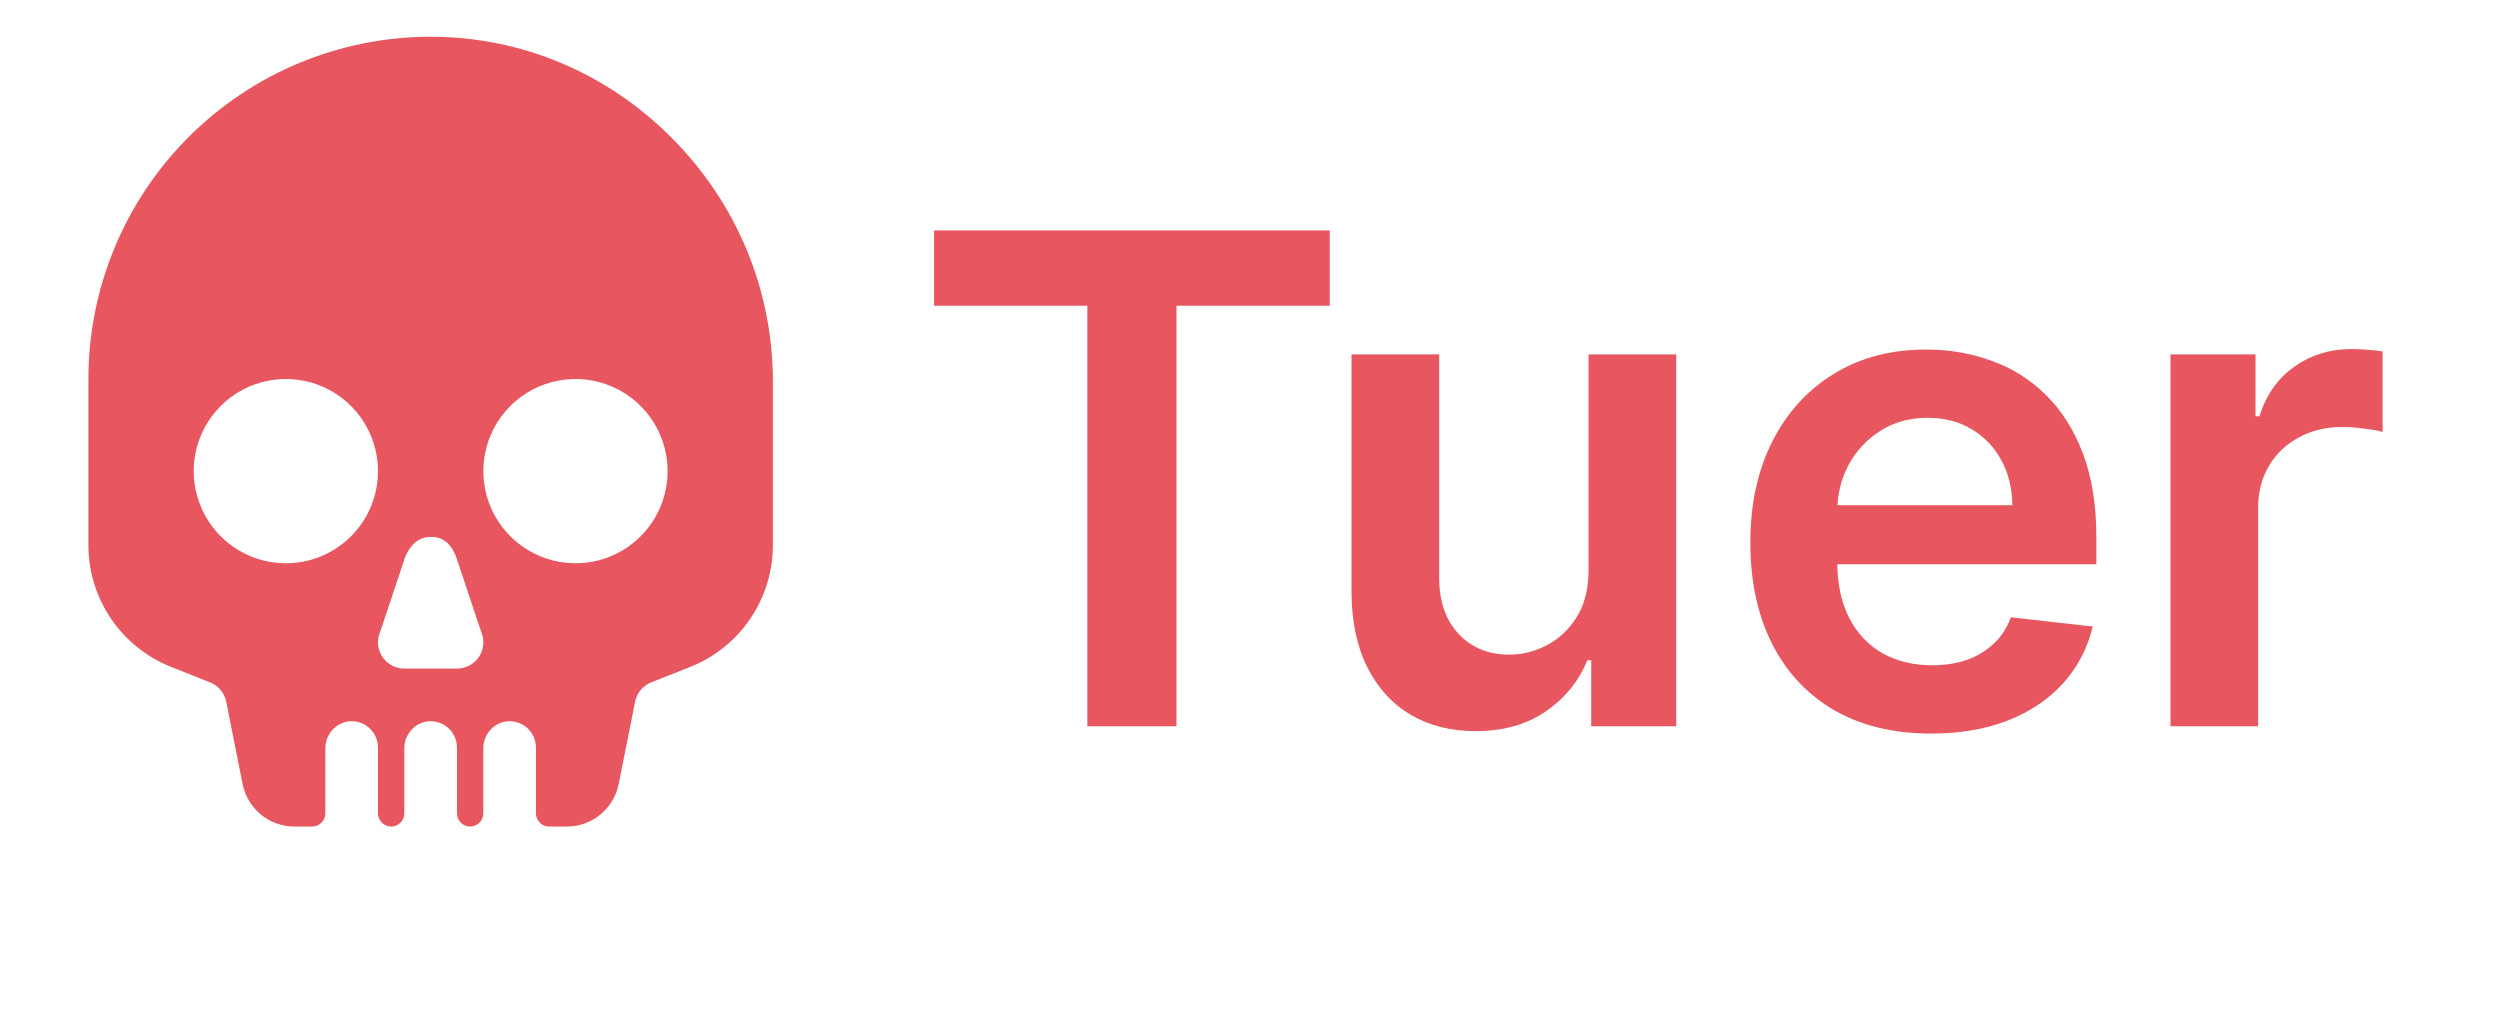
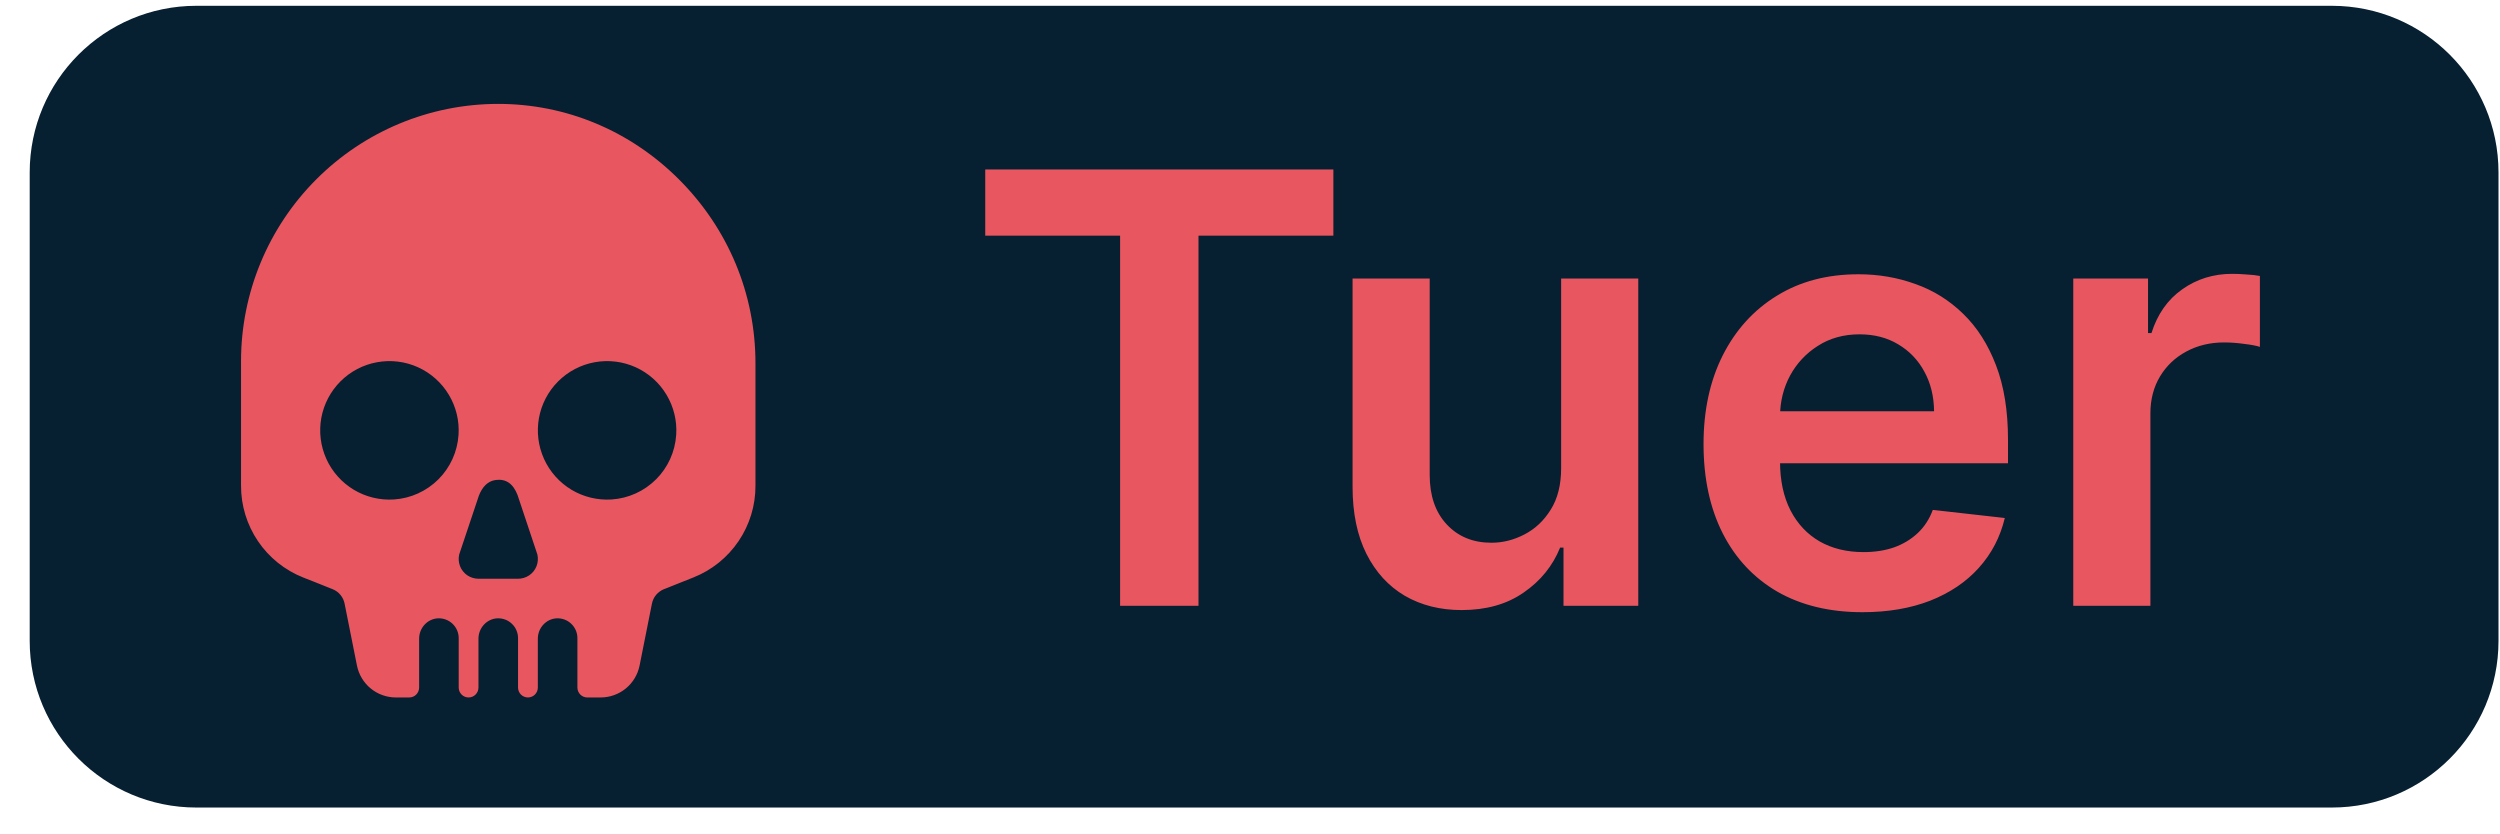
- <svg xmlns="http://www.w3.org/2000/svg" width="66" height="27" viewBox="0 0 66 27" fill="none">
-   <path d="M24.66 8.071V6.083H35.105V8.071H31.059V19.174H28.706V8.071H24.66ZM41.938 15.044V9.356H44.252V19.174H42.008V17.429H41.906C41.684 17.978 41.32 18.428 40.813 18.777C40.31 19.127 39.69 19.302 38.953 19.302C38.309 19.302 37.74 19.159 37.246 18.873C36.756 18.584 36.373 18.164 36.096 17.614C35.819 17.06 35.68 16.391 35.68 15.607V9.356H37.994V15.249C37.994 15.871 38.164 16.366 38.505 16.732C38.846 17.098 39.294 17.282 39.848 17.282C40.189 17.282 40.519 17.199 40.839 17.032C41.158 16.866 41.42 16.619 41.625 16.291C41.834 15.959 41.938 15.543 41.938 15.044ZM50.978 19.366C49.993 19.366 49.143 19.161 48.428 18.752C47.716 18.338 47.168 17.755 46.785 17C46.401 16.242 46.209 15.349 46.209 14.322C46.209 13.312 46.401 12.426 46.785 11.663C47.172 10.896 47.714 10.299 48.408 9.873C49.103 9.443 49.919 9.228 50.856 9.228C51.462 9.228 52.033 9.326 52.569 9.522C53.111 9.713 53.588 10.012 54.001 10.417C54.419 10.821 54.747 11.337 54.986 11.963C55.224 12.586 55.344 13.327 55.344 14.188V14.897H47.296V13.338H53.126C53.121 12.895 53.026 12.5 52.838 12.155C52.651 11.806 52.388 11.531 52.052 11.331C51.719 11.13 51.332 11.03 50.888 11.03C50.415 11.03 50 11.145 49.642 11.375C49.284 11.601 49.005 11.9 48.805 12.27C48.609 12.637 48.508 13.04 48.504 13.478V14.84C48.504 15.411 48.609 15.901 48.817 16.31C49.026 16.715 49.318 17.026 49.693 17.243C50.068 17.456 50.507 17.563 51.01 17.563C51.346 17.563 51.651 17.516 51.924 17.422C52.197 17.324 52.433 17.181 52.633 16.994C52.834 16.806 52.985 16.574 53.087 16.297L55.248 16.54C55.111 17.111 54.852 17.61 54.468 18.036C54.089 18.458 53.603 18.786 53.011 19.02C52.418 19.25 51.741 19.366 50.978 19.366ZM57.301 19.174V9.356H59.545V10.992H59.647C59.826 10.425 60.133 9.988 60.568 9.682C61.007 9.37 61.507 9.215 62.07 9.215C62.197 9.215 62.34 9.221 62.498 9.234C62.66 9.243 62.794 9.258 62.901 9.279V11.407C62.803 11.373 62.647 11.343 62.434 11.318C62.225 11.288 62.023 11.273 61.827 11.273C61.405 11.273 61.026 11.365 60.689 11.548C60.357 11.727 60.094 11.976 59.903 12.296C59.711 12.616 59.615 12.984 59.615 13.402V19.174H57.301Z" fill="#E85660" />
-   <path d="M17.711 3.617C16 1.91 13.749 0.97 11.369 0.97H11.353C8.96 0.975 6.666 1.928 4.975 3.622C3.284 5.316 2.334 7.612 2.334 10.005V14.378C2.331 15.074 2.538 15.754 2.928 16.33C3.318 16.906 3.872 17.351 4.519 17.607L5.548 18.016C5.656 18.059 5.751 18.128 5.825 18.217C5.899 18.306 5.95 18.412 5.972 18.525L6.406 20.703C6.47 21.018 6.64 21.301 6.889 21.505C7.137 21.708 7.448 21.82 7.769 21.821H8.242C8.334 21.821 8.422 21.784 8.487 21.719C8.552 21.654 8.589 21.565 8.589 21.473V19.755C8.589 19.381 8.877 19.06 9.251 19.041C9.345 19.037 9.439 19.052 9.527 19.084C9.615 19.117 9.695 19.168 9.764 19.233C9.832 19.297 9.886 19.375 9.923 19.462C9.96 19.548 9.979 19.642 9.979 19.736V21.473C9.979 21.565 10.016 21.654 10.081 21.719C10.146 21.784 10.235 21.821 10.327 21.821C10.419 21.821 10.507 21.784 10.572 21.719C10.637 21.654 10.674 21.565 10.674 21.473V19.755C10.674 19.381 10.962 19.06 11.336 19.041C11.43 19.037 11.524 19.052 11.612 19.084C11.7 19.117 11.78 19.168 11.849 19.233C11.917 19.297 11.971 19.375 12.008 19.462C12.045 19.548 12.064 19.642 12.064 19.736V21.473C12.064 21.565 12.101 21.654 12.166 21.719C12.231 21.784 12.319 21.821 12.412 21.821C12.504 21.821 12.592 21.784 12.657 21.719C12.723 21.654 12.759 21.565 12.759 21.473V19.755C12.759 19.381 13.047 19.06 13.421 19.041C13.515 19.037 13.609 19.052 13.697 19.084C13.785 19.117 13.866 19.168 13.934 19.233C14.002 19.297 14.056 19.375 14.093 19.462C14.13 19.548 14.149 19.642 14.149 19.736V21.473C14.149 21.565 14.186 21.654 14.251 21.719C14.316 21.784 14.405 21.821 14.497 21.821H14.969C15.29 21.82 15.601 21.708 15.85 21.505C16.098 21.301 16.269 21.018 16.332 20.703L16.767 18.525C16.789 18.412 16.84 18.306 16.914 18.217C16.988 18.128 17.083 18.059 17.19 18.016L18.22 17.607C18.866 17.351 19.421 16.906 19.81 16.33C20.2 15.754 20.407 15.074 20.404 14.378V10.078C20.404 7.645 19.449 5.352 17.711 3.617ZM7.706 14.865C7.212 14.898 6.72 14.779 6.296 14.524C5.872 14.27 5.535 13.892 5.331 13.442C5.127 12.991 5.065 12.489 5.153 12.002C5.242 11.516 5.477 11.068 5.827 10.718C6.176 10.368 6.624 10.133 7.111 10.045C7.598 9.956 8.1 10.018 8.55 10.222C9.001 10.426 9.379 10.763 9.633 11.187C9.887 11.612 10.006 12.103 9.974 12.597C9.935 13.186 9.684 13.741 9.267 14.158C8.849 14.575 8.294 14.827 7.706 14.865ZM12.455 17.531C12.336 17.611 12.195 17.652 12.051 17.651H10.687C10.544 17.652 10.403 17.611 10.284 17.531C10.168 17.452 10.078 17.34 10.027 17.209C9.975 17.078 9.965 16.934 9.997 16.797L10.688 14.729C10.804 14.436 10.989 14.219 11.282 14.181C11.641 14.138 11.89 14.306 12.047 14.712L12.742 16.797C12.774 16.934 12.764 17.078 12.713 17.209C12.662 17.34 12.572 17.452 12.455 17.531ZM15.351 14.865C14.858 14.898 14.366 14.779 13.942 14.524C13.518 14.27 13.181 13.892 12.977 13.442C12.773 12.991 12.711 12.489 12.799 12.002C12.888 11.516 13.123 11.068 13.473 10.718C13.822 10.368 14.27 10.133 14.757 10.045C15.244 9.956 15.746 10.018 16.196 10.222C16.647 10.426 17.025 10.763 17.279 11.187C17.533 11.612 17.652 12.103 17.62 12.597C17.581 13.186 17.33 13.741 16.912 14.158C16.495 14.576 15.941 14.827 15.351 14.865Z" fill="#E85660" />
+ <svg xmlns="http://www.w3.org/2000/svg" width="75" height="25" viewBox="0 0 75 25" fill="none">
+   <rect x="0.891" y="0.174" width="74.064" height="24.052" rx="5" fill="#061F31" />
+   <path d="M29.557 7.071V5.083H40.001V7.071H35.955V18.174H33.603V7.071H29.557ZM46.834 14.044V8.356H49.148V18.174H46.905V16.429H46.803C46.581 16.978 46.217 17.428 45.709 17.777C45.207 18.127 44.587 18.302 43.849 18.302C43.206 18.302 42.637 18.159 42.143 17.873C41.653 17.584 41.269 17.164 40.992 16.614C40.715 16.06 40.577 15.391 40.577 14.607V8.356H42.891V14.249C42.891 14.871 43.061 15.366 43.402 15.732C43.743 16.098 44.19 16.282 44.744 16.282C45.085 16.282 45.415 16.199 45.735 16.032C46.055 15.866 46.317 15.619 46.521 15.291C46.73 14.959 46.834 14.543 46.834 14.044ZM55.874 18.366C54.89 18.366 54.04 18.161 53.324 17.752C52.612 17.338 52.065 16.755 51.681 16C51.298 15.242 51.106 14.349 51.106 13.322C51.106 12.312 51.298 11.426 51.681 10.663C52.069 9.896 52.61 9.299 53.305 8.873C53.999 8.443 54.815 8.228 55.753 8.228C56.358 8.228 56.929 8.326 57.466 8.522C58.007 8.713 58.484 9.012 58.898 9.417C59.315 9.821 59.644 10.337 59.882 10.963C60.121 11.586 60.24 12.327 60.24 13.188V13.897H52.193V12.338H58.022C58.018 11.895 57.922 11.5 57.734 11.155C57.547 10.806 57.285 10.531 56.948 10.331C56.616 10.13 56.228 10.03 55.785 10.03C55.312 10.03 54.896 10.145 54.538 10.375C54.181 10.601 53.901 10.9 53.701 11.27C53.505 11.637 53.405 12.04 53.401 12.478V13.84C53.401 14.411 53.505 14.901 53.714 15.31C53.923 15.715 54.215 16.026 54.59 16.243C54.965 16.456 55.404 16.563 55.906 16.563C56.243 16.563 56.548 16.516 56.82 16.422C57.093 16.324 57.33 16.181 57.53 15.994C57.73 15.806 57.882 15.574 57.984 15.297L60.144 15.54C60.008 16.111 59.748 16.61 59.364 17.036C58.985 17.458 58.499 17.786 57.907 18.02C57.315 18.25 56.637 18.366 55.874 18.366ZM62.198 18.174V8.356H64.441V9.992H64.544C64.723 9.425 65.029 8.988 65.464 8.682C65.903 8.37 66.404 8.215 66.966 8.215C67.094 8.215 67.237 8.221 67.394 8.234C67.556 8.243 67.691 8.258 67.797 8.279V10.407C67.699 10.373 67.544 10.343 67.331 10.318C67.122 10.288 66.919 10.273 66.723 10.273C66.301 10.273 65.922 10.365 65.585 10.548C65.253 10.727 64.991 10.976 64.799 11.296C64.608 11.616 64.512 11.984 64.512 12.402V18.174H62.198Z" fill="#E85660" />
+   <path d="M20.364 5.377C18.903 3.919 16.98 3.117 14.948 3.117H14.934C12.89 3.12 10.931 3.935 9.487 5.382C8.043 6.828 7.231 8.789 7.231 10.833V14.568C7.229 15.162 7.406 15.743 7.739 16.235C8.072 16.727 8.545 17.107 9.097 17.325L9.977 17.675C10.069 17.711 10.15 17.77 10.213 17.846C10.276 17.922 10.319 18.013 10.338 18.11L10.709 19.969C10.764 20.238 10.909 20.48 11.121 20.654C11.333 20.828 11.599 20.923 11.873 20.924H12.277C12.356 20.924 12.431 20.893 12.487 20.837C12.542 20.781 12.574 20.706 12.574 20.627V19.16C12.574 18.84 12.819 18.566 13.139 18.55C13.219 18.547 13.299 18.559 13.374 18.587C13.45 18.615 13.518 18.658 13.577 18.714C13.635 18.769 13.681 18.836 13.713 18.91C13.745 18.983 13.761 19.063 13.761 19.143V20.627C13.761 20.706 13.792 20.781 13.848 20.837C13.903 20.893 13.979 20.924 14.058 20.924C14.136 20.924 14.212 20.893 14.267 20.837C14.323 20.781 14.354 20.706 14.354 20.627V19.16C14.354 18.84 14.6 18.566 14.919 18.55C15 18.547 15.08 18.559 15.155 18.587C15.23 18.615 15.299 18.658 15.357 18.714C15.416 18.769 15.462 18.836 15.493 18.91C15.525 18.983 15.541 19.063 15.541 19.143V20.627C15.541 20.706 15.573 20.781 15.628 20.837C15.684 20.893 15.76 20.924 15.838 20.924C15.917 20.924 15.992 20.893 16.048 20.837C16.104 20.781 16.135 20.706 16.135 20.627V19.16C16.135 18.84 16.381 18.566 16.7 18.55C16.78 18.547 16.861 18.559 16.936 18.587C17.011 18.615 17.08 18.658 17.138 18.714C17.196 18.769 17.243 18.836 17.274 18.91C17.306 18.983 17.322 19.063 17.322 19.143V20.627C17.322 20.706 17.354 20.781 17.409 20.837C17.465 20.893 17.54 20.924 17.619 20.924H18.023C18.297 20.923 18.563 20.828 18.775 20.654C18.987 20.48 19.132 20.239 19.187 19.97L19.558 18.11C19.577 18.013 19.62 17.922 19.683 17.846C19.747 17.771 19.828 17.712 19.919 17.675L20.799 17.325C21.351 17.107 21.824 16.727 22.157 16.235C22.49 15.743 22.667 15.162 22.664 14.568V10.895C22.664 8.818 21.848 6.858 20.364 5.377ZM11.819 14.984C11.398 15.011 10.977 14.91 10.615 14.693C10.253 14.475 9.965 14.153 9.791 13.768C9.617 13.383 9.564 12.954 9.639 12.539C9.715 12.123 9.916 11.74 10.214 11.442C10.513 11.143 10.896 10.942 11.311 10.867C11.727 10.791 12.156 10.844 12.541 11.018C12.925 11.193 13.248 11.48 13.465 11.843C13.682 12.205 13.784 12.625 13.756 13.046C13.723 13.549 13.509 14.023 13.152 14.38C12.796 14.736 12.322 14.951 11.819 14.984ZM15.875 17.261C15.773 17.329 15.653 17.364 15.53 17.363H14.366C14.243 17.364 14.123 17.328 14.021 17.261C13.922 17.193 13.845 17.097 13.801 16.985C13.758 16.873 13.749 16.75 13.776 16.634L14.367 14.868C14.466 14.617 14.623 14.432 14.874 14.399C15.18 14.362 15.393 14.506 15.527 14.853L16.121 16.634C16.148 16.751 16.139 16.873 16.096 16.985C16.052 17.097 15.975 17.193 15.875 17.261ZM18.349 14.984C17.928 15.011 17.508 14.91 17.145 14.693C16.783 14.475 16.495 14.153 16.321 13.768C16.147 13.383 16.094 12.954 16.169 12.539C16.245 12.123 16.446 11.74 16.744 11.442C17.043 11.143 17.426 10.942 17.841 10.867C18.257 10.791 18.686 10.844 19.071 11.018C19.456 11.193 19.778 11.48 19.995 11.843C20.212 12.205 20.314 12.625 20.286 13.046C20.253 13.55 20.039 14.024 19.682 14.38C19.326 14.736 18.852 14.951 18.349 14.984Z" fill="#E85660" />
</svg>
